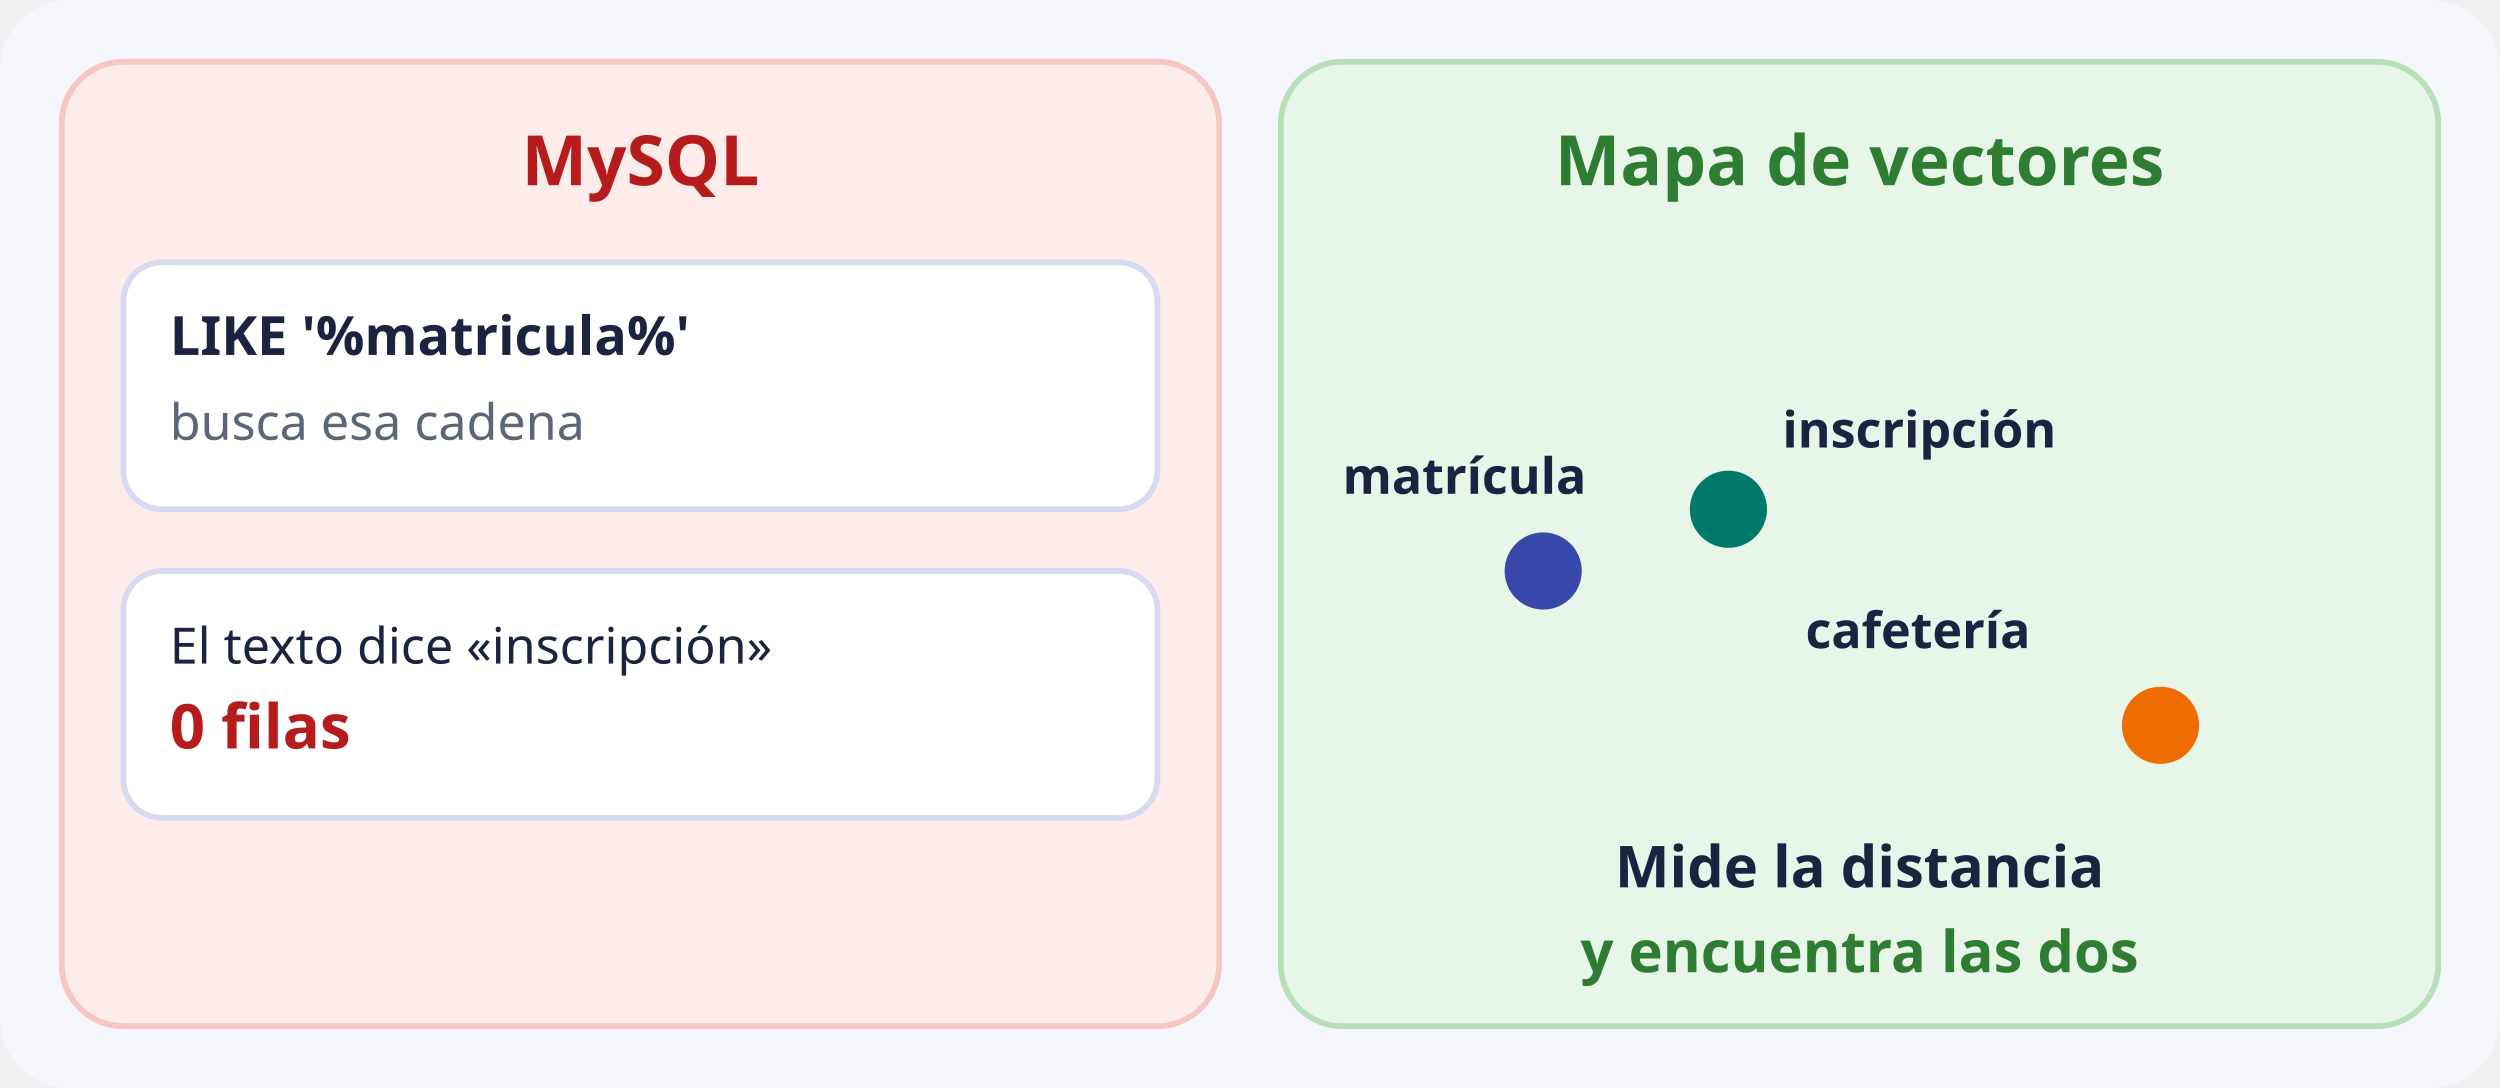
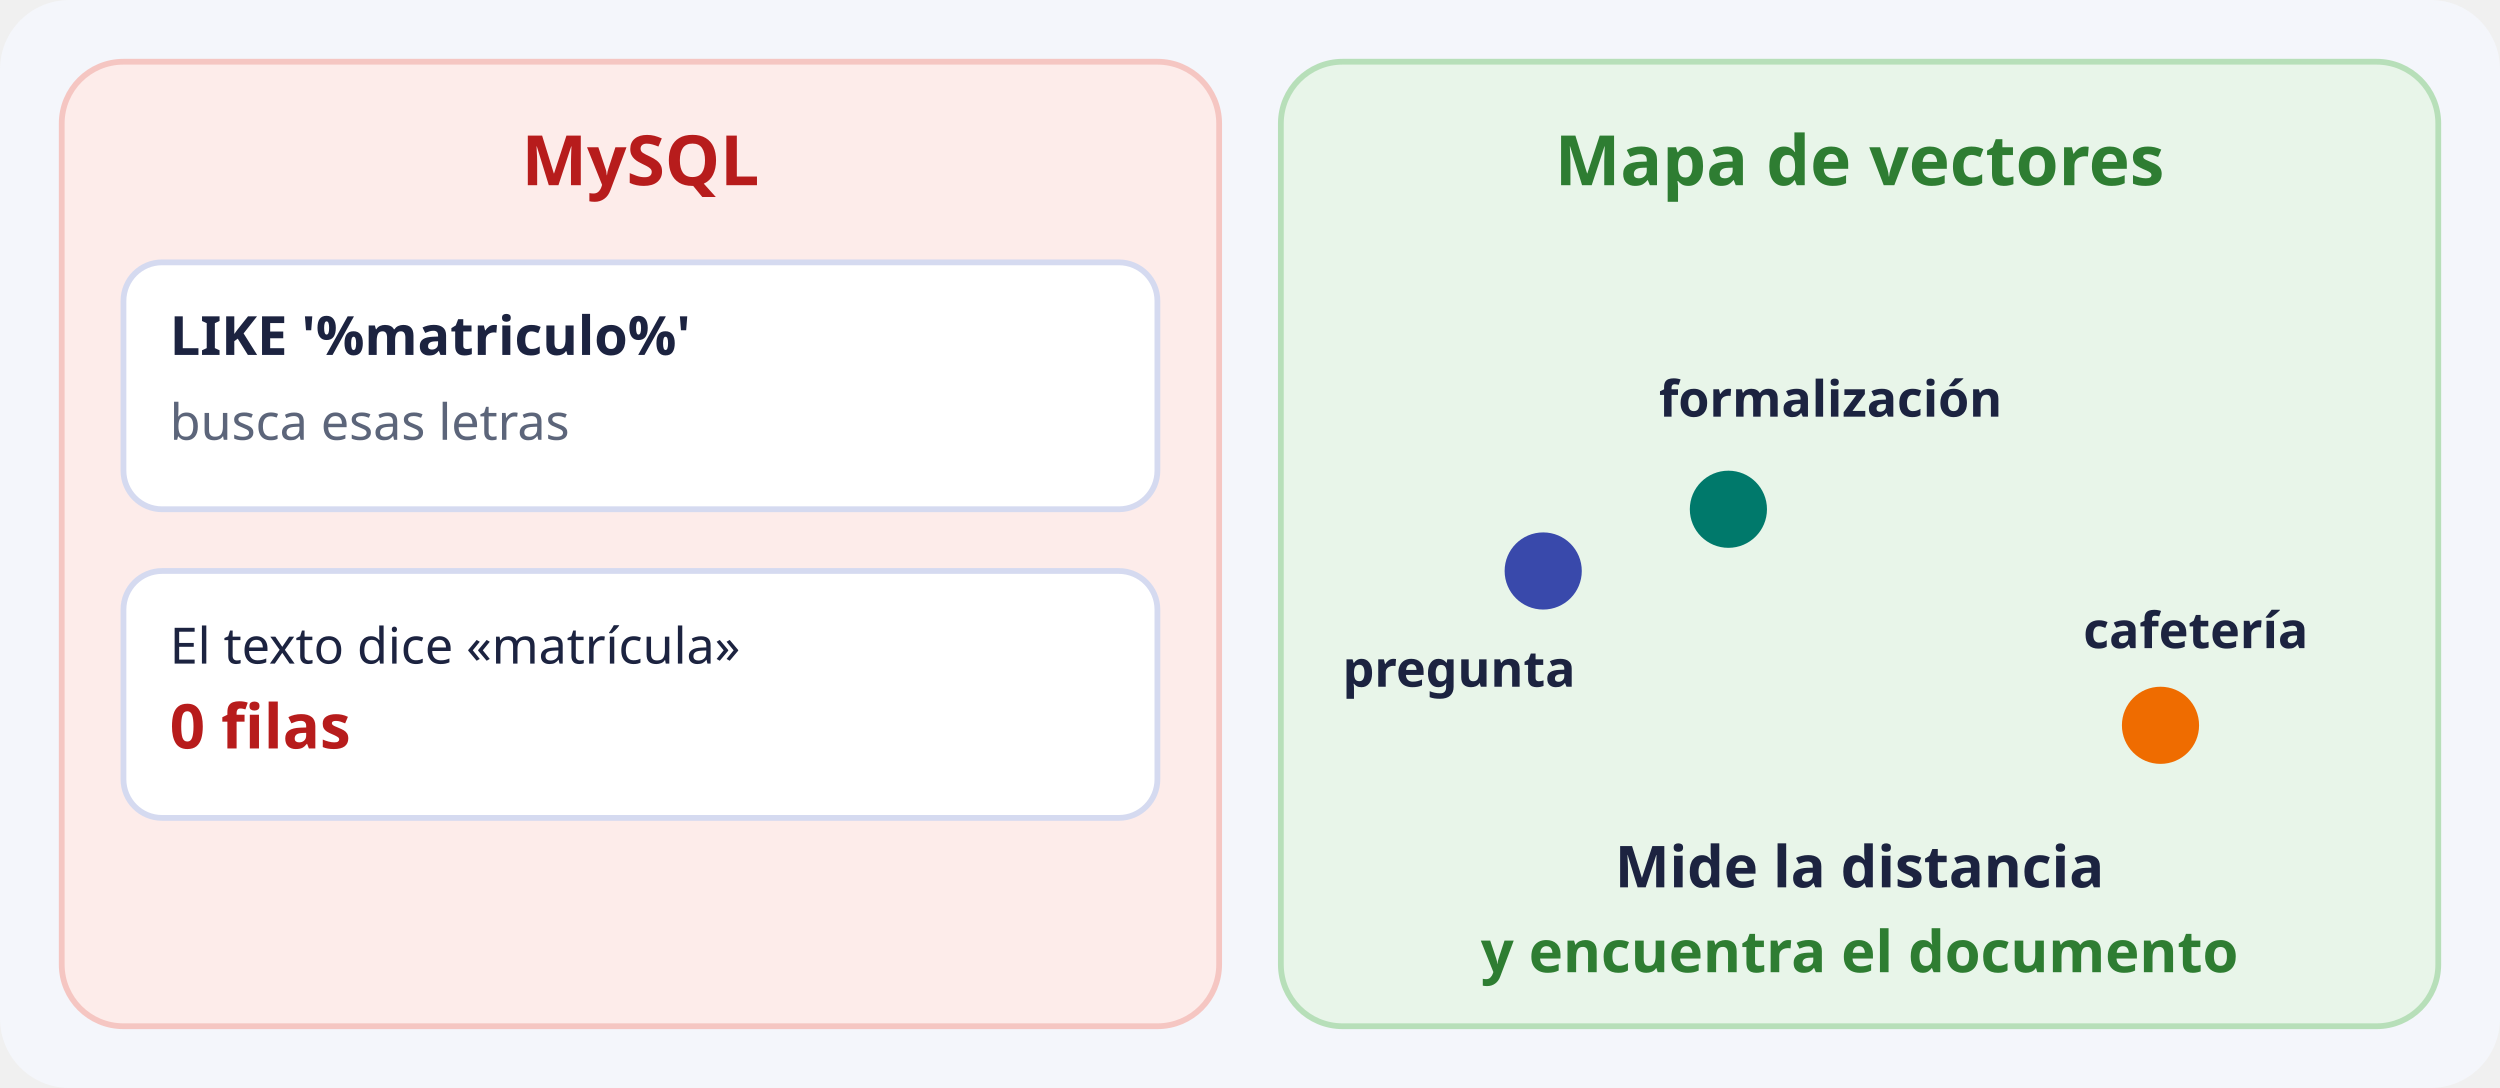
<svg xmlns="http://www.w3.org/2000/svg" viewBox="0 0 648 282" role="img">
  <rect width="648" height="282" rx="18" fill="#f4f6fb" />
  <defs>
    <marker id="flecha" viewBox="0 0 10 10" refX="8" refY="5" markerWidth="7" markerHeight="7" orient="auto-start-reverse">
      <path d="M 0 1 L 9 5 L 0 9 z" fill="#3949ab" />
    </marker>
    <marker id="flecha-roja" viewBox="0 0 10 10" refX="8" refY="5" markerWidth="7" markerHeight="7" orient="auto-start-reverse">
      <path d="M 0 1 L 9 5 L 0 9 z" fill="#b71c1c" />
    </marker>
  </defs>
  <rect x="16" y="16" width="300" height="250" rx="16" fill="#fdecea" stroke="#f5c6c2" stroke-width="1.5" />
  <text x="166" y="48" text-anchor="middle" fill="#b71c1c" font-family="Segoe UI, sans-serif" font-size="18" font-weight="700">MySQL</text>
  <rect x="32" y="68" width="268" height="64" rx="10" fill="#ffffff" stroke="#d5daf0" stroke-width="1.5" />
-   <text x="44" y="92" text-anchor="start" fill="#1c2340" font-family="Segoe UI, sans-serif" font-size="14" font-weight="650">LIKE '%matricula%'</text>
-   <text x="44" y="114" text-anchor="start" fill="#5c657a" font-family="Segoe UI, sans-serif" font-size="13" font-weight="400">busca esa cadena</text>
+   <text x="44" y="92" text-anchor="start" fill="#1c2340" font-family="Segoe UI, sans-serif" font-size="14" font-weight="650">LIKE '%matriculo%'</text>
+   <text x="44" y="114" text-anchor="start" fill="#5c657a" font-family="Segoe UI, sans-serif" font-size="13" font-weight="400">busca esas letras</text>
  <rect x="32" y="148" width="268" height="64" rx="10" fill="#ffffff" stroke="#d5daf0" stroke-width="1.5" />
-   <text x="44" y="172" text-anchor="start" fill="#1c2340" font-family="Segoe UI, sans-serif" font-size="13" font-weight="500">El texto dice «inscripción»</text>
+   <text x="44" y="172" text-anchor="start" fill="#1c2340" font-family="Segoe UI, sans-serif" font-size="13" font-weight="500">El texto dice «matrícula»</text>
  <text x="44" y="194" text-anchor="start" fill="#b71c1c" font-family="Segoe UI, sans-serif" font-size="16" font-weight="700">0 filas</text>
  <rect x="332" y="16" width="300" height="250" rx="16" fill="#e8f5e9" stroke="#b7dfb9" stroke-width="1.5" />
  <text x="482" y="48" text-anchor="middle" fill="#2e7d32" font-family="Segoe UI, sans-serif" font-size="18" font-weight="700">Mapa de vectores</text>
  <circle cx="400" cy="148" r="10" fill="#3949ab" />
  <circle cx="448" cy="132" r="10" fill="#00796b" />
  <circle cx="560" cy="188" r="10" fill="#ef6c00" />
-   <text x="348" y="128" text-anchor="start" fill="#1c2340" font-family="Segoe UI, sans-serif" font-size="13" font-weight="650">matrícula</text>
-   <text x="462" y="116" text-anchor="start" fill="#1c2340" font-family="Segoe UI, sans-serif" font-size="13" font-weight="650">inscripción</text>
-   <text x="468" y="168" text-anchor="start" fill="#1c2340" font-family="Segoe UI, sans-serif" font-size="13" font-weight="650">cafetería</text>
+   <text x="348" y="178" text-anchor="start" fill="#1c2340" font-family="Segoe UI, sans-serif" font-size="13" font-weight="650">pregunta</text>
+   <text x="430" y="108" text-anchor="start" fill="#1c2340" font-family="Segoe UI, sans-serif" font-size="13" font-weight="650">formalización</text>
+   <text x="540" y="168" text-anchor="start" fill="#1c2340" font-family="Segoe UI, sans-serif" font-size="13" font-weight="650">cafetería</text>
  <text x="482" y="230" text-anchor="middle" fill="#1c2340" font-family="Segoe UI, sans-serif" font-size="15" font-weight="650">Mide la distancia</text>
-   <text x="482" y="252" text-anchor="middle" fill="#2e7d32" font-family="Segoe UI, sans-serif" font-size="15" font-weight="700">y encuentra las dos</text>
+   <text x="482" y="252" text-anchor="middle" fill="#2e7d32" font-family="Segoe UI, sans-serif" font-size="15" font-weight="700">y encuentra el documento</text>
</svg>
